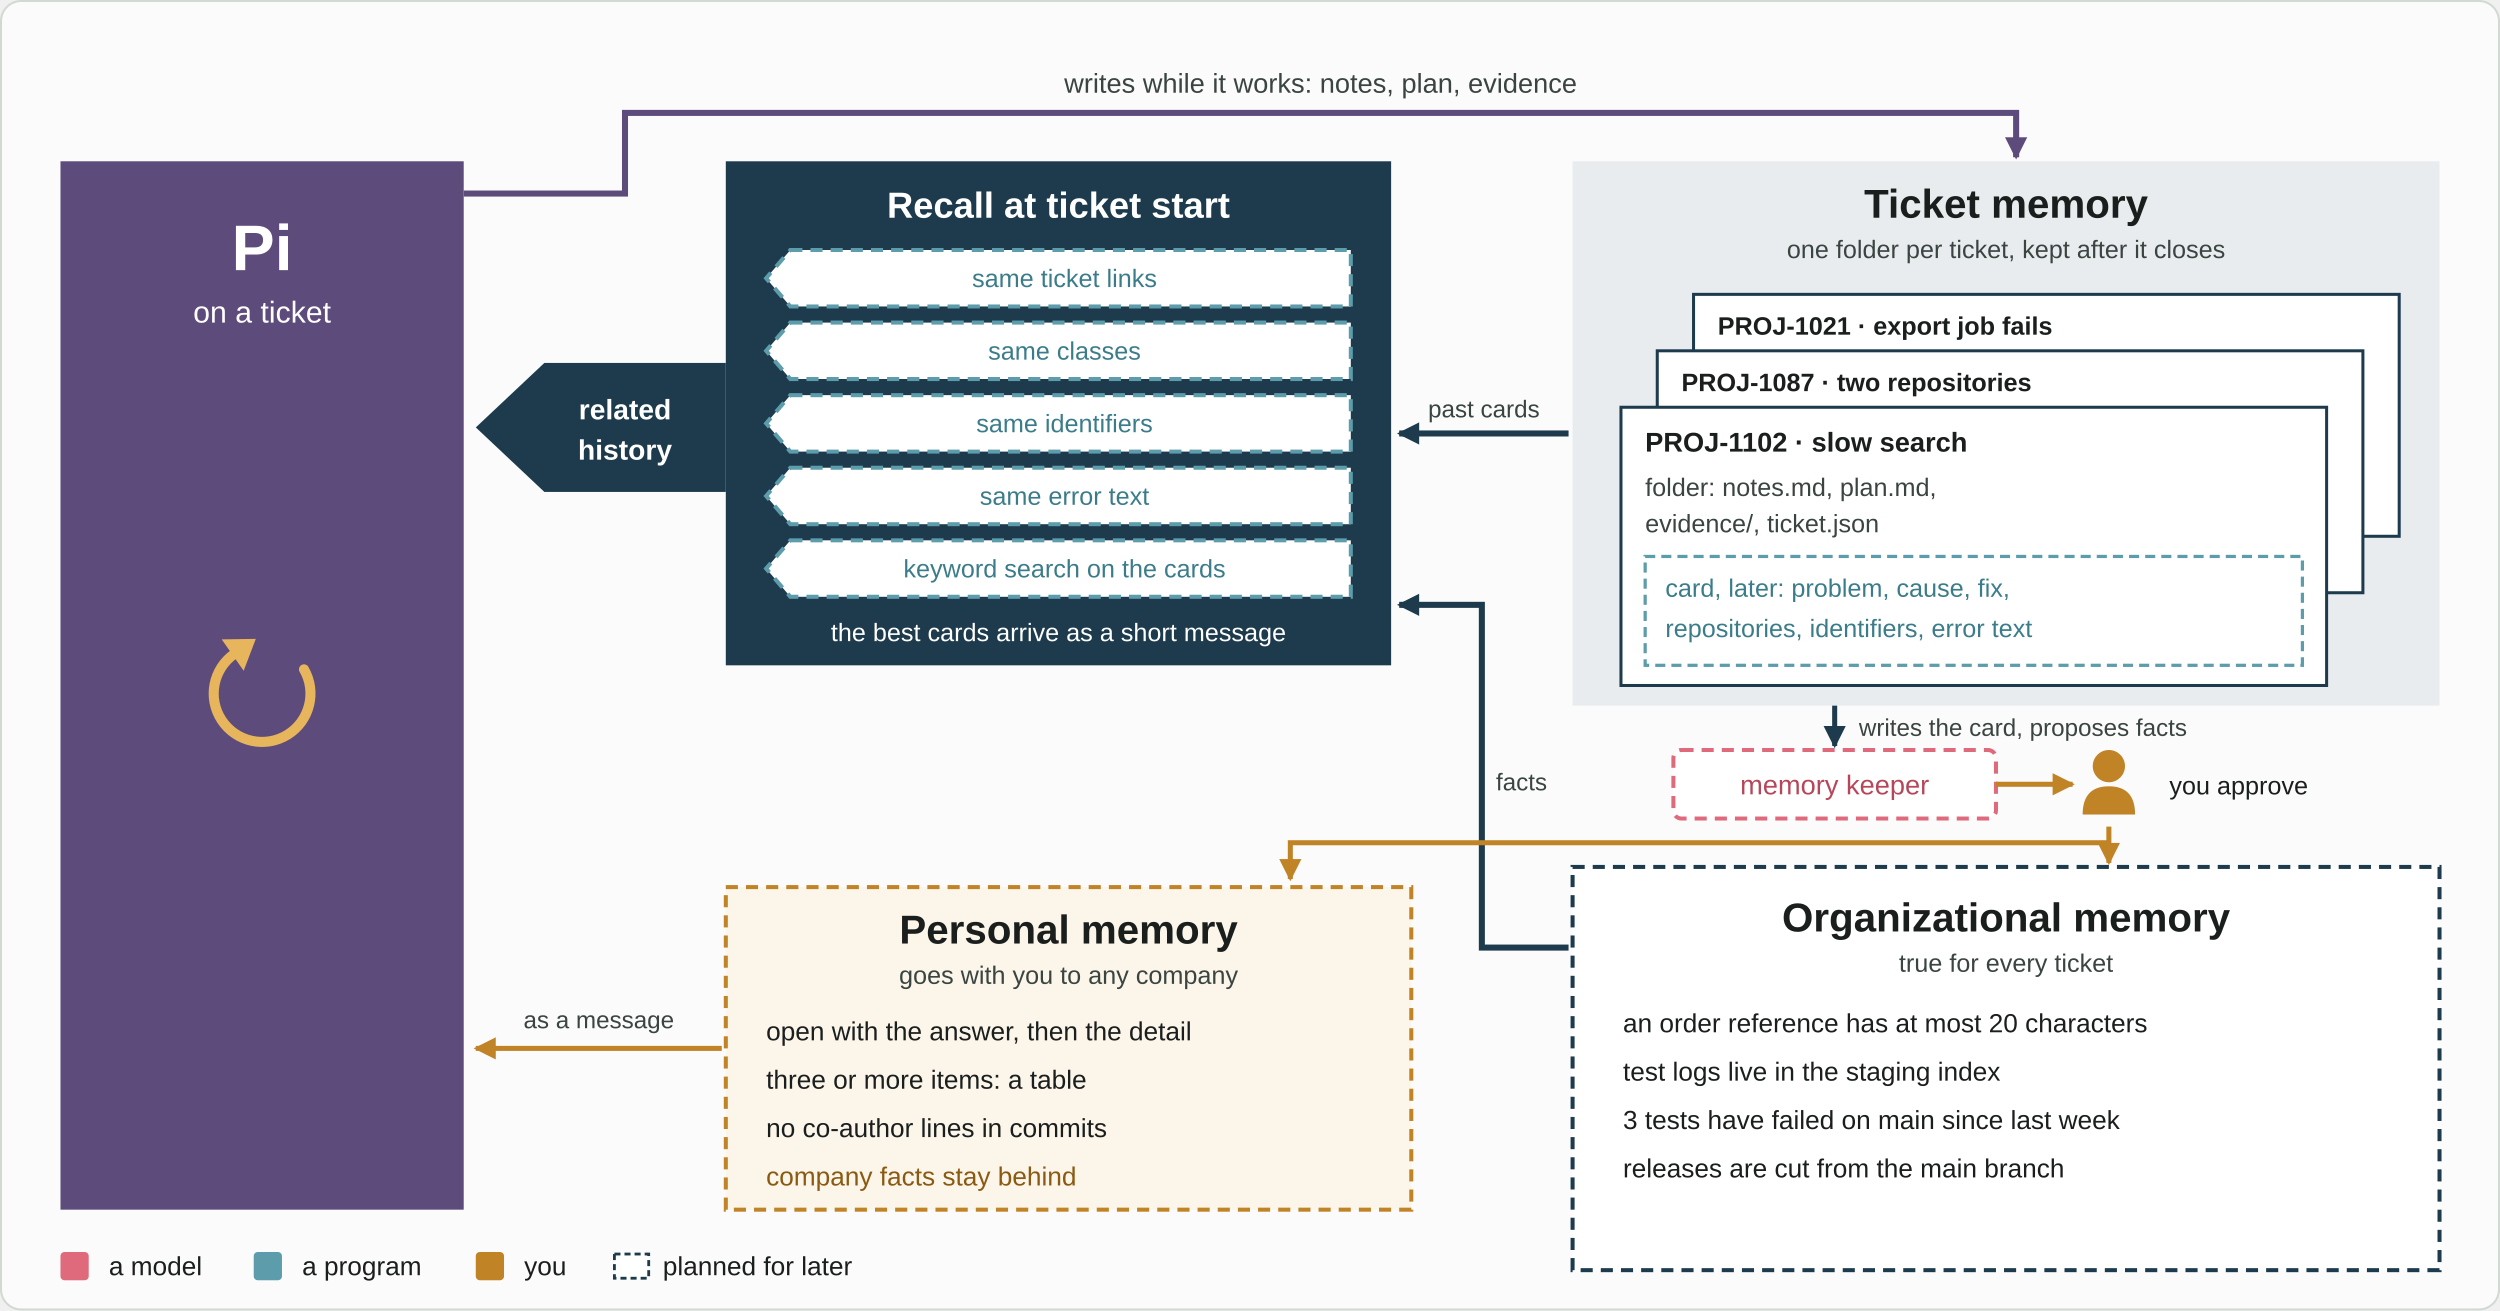
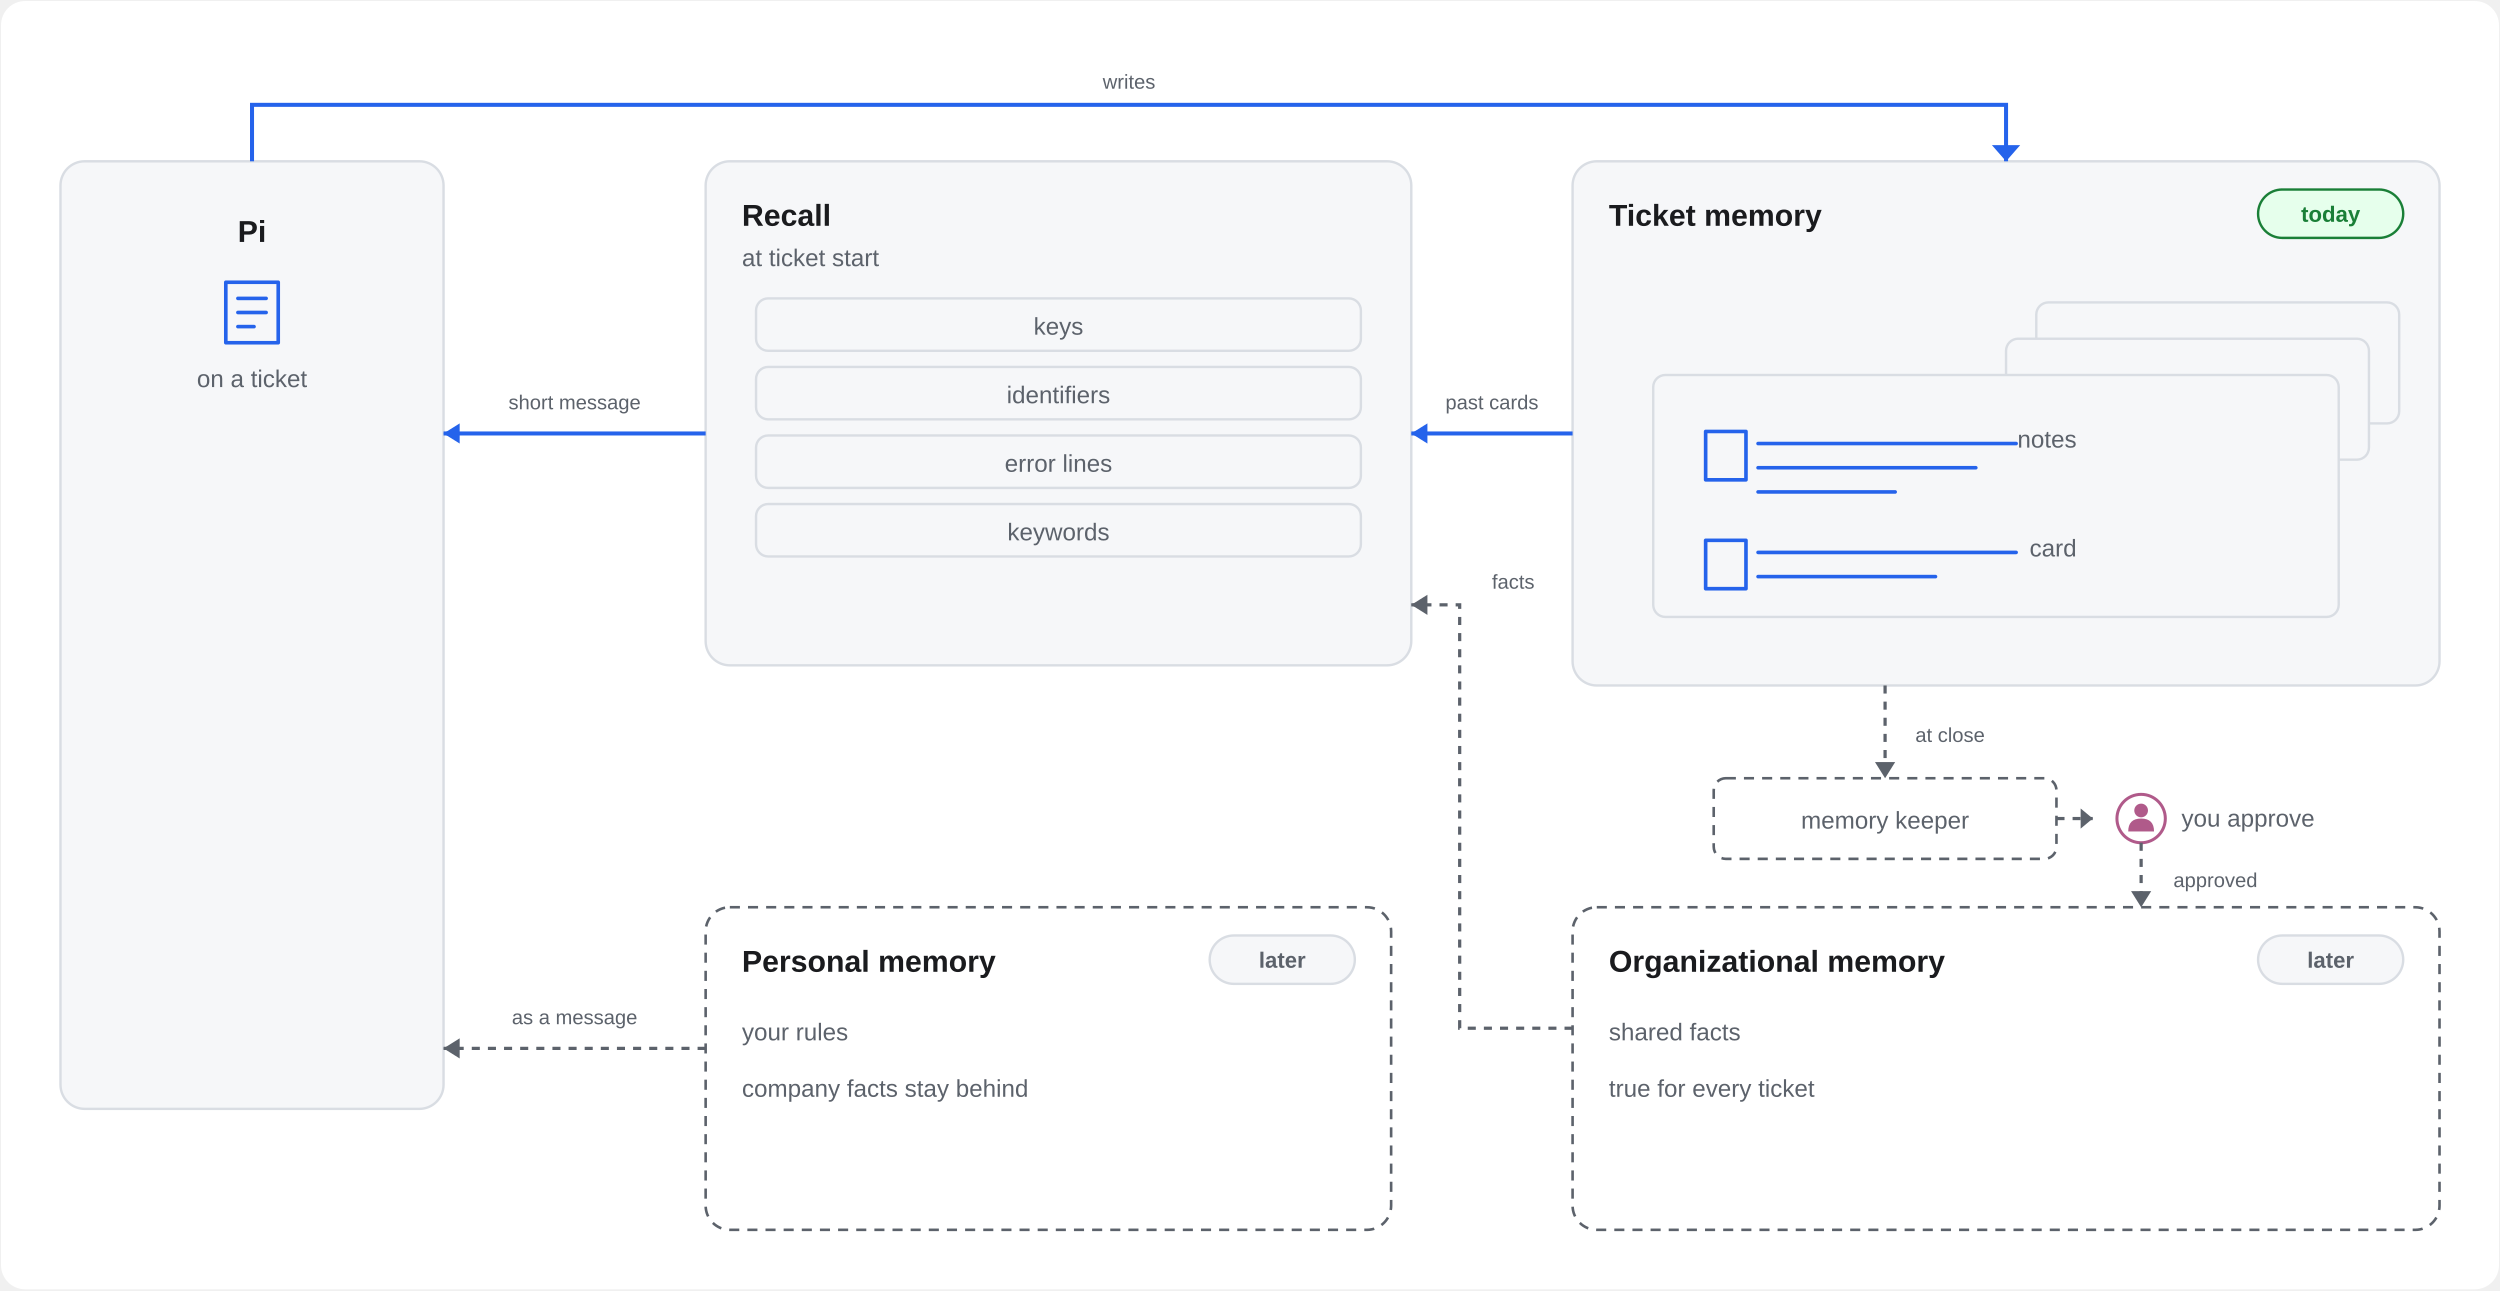
- <svg xmlns="http://www.w3.org/2000/svg" width="1240" height="650" viewBox="0 0 1240 650" role="img" aria-label="Three kinds of memory. Pi writes ticket memory while it works: notes, plan and evidence in one folder per ticket. Later, a memory keeper writes a card when a ticket closes and proposes organizational and personal facts, which are kept only after you approve them. At the start of a new ticket, recall matches it against past cards and hands Pi the related history as a short message." font-family="IBM Plex Sans, Segoe UI, Arial, sans-serif">
-   <rect x="0.5" y="0.5" width="1239" height="649" rx="10" fill="#FAFBFA" stroke="#D2D9D3" />
-   <defs>
-     <marker id="memkinds-head-5d4b7c-11" viewBox="0 0 10 10" refX="9" refY="5" markerUnits="userSpaceOnUse" markerWidth="11" markerHeight="11" orient="auto">
-       <path d="M0,0 L10,5 L0,10 z" fill="#5D4B7C" />
-     </marker>
-     <marker id="memkinds-head-1d3b4d-11" viewBox="0 0 10 10" refX="9" refY="5" markerUnits="userSpaceOnUse" markerWidth="11" markerHeight="11" orient="auto">
-       <path d="M0,0 L10,5 L0,10 z" fill="#1D3B4D" />
-     </marker>
-     <marker id="memkinds-head-c08326-11" viewBox="0 0 10 10" refX="9" refY="5" markerUnits="userSpaceOnUse" markerWidth="11" markerHeight="11" orient="auto">
-       <path d="M0,0 L10,5 L0,10 z" fill="#C08326" />
-     </marker>
-   </defs>
-   <rect x="30" y="80" width="200" height="520" fill="#5D4B7C" />
-   <text x="130" y="134" font-size="32" fill="#FFFFFF" font-weight="700" text-anchor="middle">Pi</text>
-   <text x="130" y="160" font-size="15" fill="#FFFFFF" text-anchor="middle">on a ticket</text>
-   <path d="M150.78 332 A24 24 0 1 1 116.23 324.34" fill="none" stroke="#E7B55B" stroke-width="5" stroke-linecap="round" stroke-linejoin="round" />
-   <polygon points="126.88,316.88 120.86,332.7 109.97,317.13" fill="#E7B55B" />
-   <path d="M230 96 H310 V56 H1000 V78" fill="none" stroke="#5D4B7C" stroke-width="3" marker-end="url(#memkinds-head-5d4b7c-11)" />
-   <text x="655" y="46" font-size="13.5" fill="#3A4440" text-anchor="middle">writes while it works: notes, plan, evidence</text>
-   <rect x="360" y="80" width="330" height="250" fill="#1D3B4D" />
-   <text x="525" y="108" font-size="18" fill="#FFFFFF" font-weight="700" text-anchor="middle">Recall at ticket start</text>
-   <polygon points="392,124 670,124 670,152 392,152 380,138" fill="#FFFFFF" stroke="#5C9CAB" stroke-width="2" stroke-dasharray="6 4" />
-   <text x="528" y="142.38" font-size="12.5" fill="#3B7C8A" text-anchor="middle">same ticket links</text>
-   <polygon points="392,160 670,160 670,188 392,188 380,174" fill="#FFFFFF" stroke="#5C9CAB" stroke-width="2" stroke-dasharray="6 4" />
-   <text x="528" y="178.38" font-size="12.5" fill="#3B7C8A" text-anchor="middle">same classes</text>
-   <polygon points="392,196 670,196 670,224 392,224 380,210" fill="#FFFFFF" stroke="#5C9CAB" stroke-width="2" stroke-dasharray="6 4" />
-   <text x="528" y="214.38" font-size="12.5" fill="#3B7C8A" text-anchor="middle">same identifiers</text>
-   <polygon points="392,232 670,232 670,260 392,260 380,246" fill="#FFFFFF" stroke="#5C9CAB" stroke-width="2" stroke-dasharray="6 4" />
-   <text x="528" y="250.38" font-size="12.5" fill="#3B7C8A" text-anchor="middle">same error text</text>
-   <polygon points="392,268 670,268 670,296 392,296 380,282" fill="#FFFFFF" stroke="#5C9CAB" stroke-width="2" stroke-dasharray="6 4" />
-   <text x="528" y="286.38" font-size="12.5" fill="#3B7C8A" text-anchor="middle">keyword search on the cards</text>
-   <text x="525" y="318" font-size="12.5" fill="#FFFFFF" text-anchor="middle">the best cards arrive as a short message</text>
-   <polygon points="360,180 270,180 236,212 270,244 360,244" fill="#1D3B4D" />
-   <text x="310" y="208" font-size="14" fill="#FFFFFF" font-weight="700" text-anchor="middle">related</text>
-   <text x="310" y="228" font-size="14" fill="#FFFFFF" font-weight="700" text-anchor="middle">history</text>
-   <rect x="780" y="80" width="430" height="270" fill="#E8ECEE" />
-   <text x="995" y="108" font-size="20" fill="#1A1F1D" font-weight="700" text-anchor="middle">Ticket memory</text>
-   <text x="995" y="128" font-size="12.5" fill="#3A4440" text-anchor="middle">one folder per ticket, kept after it closes</text>
-   <rect x="840" y="146" width="350" height="120" fill="#FFFFFF" stroke="#1D3B4D" stroke-width="1.5" />
-   <text x="852" y="166" font-size="12.5" fill="#1A1F1D" font-weight="700">PROJ-1021 · export job fails</text>
-   <rect x="822" y="174" width="350" height="120" fill="#FFFFFF" stroke="#1D3B4D" stroke-width="1.5" />
-   <text x="834" y="194" font-size="12.5" fill="#1A1F1D" font-weight="700">PROJ-1087 · two repositories</text>
-   <rect x="804" y="202" width="350" height="138" fill="#FFFFFF" stroke="#1D3B4D" stroke-width="1.5" />
-   <text x="816" y="224" font-size="13.5" fill="#1A1F1D" font-weight="700">PROJ-1102 · slow search</text>
-   <text x="816" y="246" font-size="12.5" fill="#3A4440">folder: notes.md, plan.md,</text>
-   <text x="816" y="264" font-size="12.5" fill="#3A4440">evidence/, ticket.json</text>
-   <rect x="816" y="276" width="326" height="54" fill="#FFFFFF" stroke="#5C9CAB" stroke-width="1.6" stroke-dasharray="5 3" />
-   <text x="826" y="296" font-size="12.5" fill="#3B7C8A">card, later: problem, cause, fix,</text>
-   <text x="826" y="316" font-size="12.5" fill="#3B7C8A">repositories, identifiers, error text</text>
-   <path d="M778 215 H694" fill="none" stroke="#1D3B4D" stroke-width="3" marker-end="url(#memkinds-head-1d3b4d-11)" />
-   <text x="736" y="207" font-size="12" fill="#3A4440" text-anchor="middle">past cards</text>
-   <rect x="780" y="430" width="430" height="200" fill="#FFFFFF" stroke="#1D3B4D" stroke-width="2" stroke-dasharray="6 4" />
-   <text x="995" y="462" font-size="20" fill="#1A1F1D" font-weight="700" text-anchor="middle">Organizational memory</text>
-   <text x="995" y="482" font-size="12.5" fill="#3A4440" text-anchor="middle">true for every ticket</text>
-   <text x="805" y="512" font-size="13" fill="#1A1F1D">an order reference has at most 20 characters</text>
-   <text x="805" y="536" font-size="13" fill="#1A1F1D">test logs live in the staging index</text>
-   <text x="805" y="560" font-size="13" fill="#1A1F1D">3 tests have failed on main since last week</text>
-   <text x="805" y="584" font-size="13" fill="#1A1F1D">releases are cut from the main branch</text>
-   <path d="M778 470 H735 V300 H694" fill="none" stroke="#1D3B4D" stroke-width="3" marker-end="url(#memkinds-head-1d3b4d-11)" />
-   <text x="742" y="392" font-size="12" fill="#3A4440">facts</text>
-   <path d="M910 350 V370" fill="none" stroke="#1D3B4D" stroke-width="2.5" marker-end="url(#memkinds-head-1d3b4d-11)" />
-   <rect x="830" y="372" width="160" height="34" rx="4" fill="#FFFFFF" stroke="#DF6A7C" stroke-width="2" stroke-dasharray="6 4" />
-   <text x="910" y="394" font-size="13.5" fill="#B6475A" text-anchor="middle">memory keeper</text>
-   <text x="922" y="365" font-size="12" fill="#3A4440">writes the card, proposes facts</text>
-   <path d="M990 389 H1028" fill="none" stroke="#C08326" stroke-width="2.5" marker-end="url(#memkinds-head-c08326-11)" />
-   <circle cx="1046" cy="380" r="8" fill="#C08326" />
-   <path d="M1033 404 Q1033 390 1046 390 Q1059 390 1059 404 Z" fill="#C08326" />
-   <text x="1076" y="394" font-size="12.5" fill="#1A1F1D">you approve</text>
-   <path d="M1046 410 V428" fill="none" stroke="#C08326" stroke-width="2.5" marker-end="url(#memkinds-head-c08326-11)" />
-   <path d="M1046 418 H640 V436" fill="none" stroke="#C08326" stroke-width="2.5" marker-end="url(#memkinds-head-c08326-11)" />
-   <rect x="360" y="440" width="340" height="160" fill="#FBF5EA" stroke="#C08326" stroke-width="2" stroke-dasharray="6 4" />
-   <text x="530" y="468" font-size="20" fill="#1A1F1D" font-weight="700" text-anchor="middle">Personal memory</text>
-   <text x="530" y="488" font-size="12.5" fill="#3A4440" text-anchor="middle">goes with you to any company</text>
-   <text x="380" y="516" font-size="13" fill="#1A1F1D">open with the answer, then the detail</text>
-   <text x="380" y="540" font-size="13" fill="#1A1F1D">three or more items: a table</text>
-   <text x="380" y="564" font-size="13" fill="#1A1F1D">no co-author lines in commits</text>
-   <text x="380" y="588" font-size="13" fill="#8A5A12">company facts stay behind</text>
-   <path d="M358 520 H236" fill="none" stroke="#C08326" stroke-width="2.5" marker-end="url(#memkinds-head-c08326-11)" />
-   <text x="297" y="510" font-size="12" fill="#3A4440" text-anchor="middle">as a message</text>
-   <rect x="30" y="621" width="14" height="14" rx="2" fill="#DF6A7C" />
-   <text x="54" y="632.5" font-size="13" fill="#1A1F1D">a model</text>
-   <rect x="125.85" y="621" width="14" height="14" rx="2" fill="#5C9CAB" />
-   <text x="149.85" y="632.5" font-size="13" fill="#1A1F1D">a program</text>
-   <rect x="235.99" y="621" width="14" height="14" rx="2" fill="#C08326" />
-   <text x="259.99" y="632.5" font-size="13" fill="#1A1F1D">you</text>
-   <rect x="304.75" y="622" width="17" height="12" fill="#FFFFFF" stroke="#1D3B4D" stroke-width="1.4" stroke-dasharray="3 2" />
-   <text x="328.75" y="632.5" font-size="13" fill="#1A1F1D">planned for later</text>
+ <svg xmlns="http://www.w3.org/2000/svg" width="1240" height="640" viewBox="0 0 1240 640" role="img" aria-label="Three kinds of memory, and the paths between them. Pi writes ticket memory while it works: one folder per ticket, with notes and a card. At the start of a later ticket, recall matches the new ticket's keys, identifiers, error lines and words against past cards, and hands Pi a short message. Still design: at close a memory keeper writes the card and proposes organizational facts, which you approve, and personal rules that go with you from company to company, while the company's facts stay behind." font-family="IBM Plex Sans, Segoe UI, Arial, sans-serif">
+   <style>
+     .bg { fill: #ffffff; }
+     .node { fill: #f6f7f9; stroke: #d9dde3; stroke-width: 1.2; }
+     .panel { fill: none; stroke: #5c626b; stroke-width: 1.3; stroke-dasharray: 5 4; }
+     .marker-ring { fill: #ffffff; stroke: #b05a8a; stroke-width: 1.5; }
+     .title { fill: #1a1b1e; font-size: 15px; font-weight: 700; }
+     .label { fill: #1a1b1e; font-size: 13px; font-weight: 700; }
+     .muted { fill: #5c626b; font-size: 12px; }
+     .edge { fill: #5c626b; font-size: 10px; }
+     .accent { fill: none; stroke: #2563eb; stroke-width: 1.8; stroke-linecap: round; stroke-linejoin: round; }
+     .you { fill: #b05a8a; }
+     .dot { fill: #2563eb; }
+     .path { fill: none; stroke: #2563eb; stroke-width: 2; }
+     .later-path { fill: none; stroke: #5c626b; stroke-width: 1.6; stroke-dasharray: 4 4; }
+     .arrowhead { fill: #2563eb; }
+     .later-head { fill: #5c626b; }
+     .chip-muted { fill: #f6f7f9; stroke: #d9dde3; stroke-width: 1.2; }
+     .chip-muted-text { fill: #5c626b; font-size: 11px; font-weight: 700; }
+     .chip-ok { fill: #e6ffec; stroke: #1a7f37; stroke-width: 1.2; }
+     .chip-ok-text { fill: #1a7f37; font-size: 11px; font-weight: 700; }
+     @media (prefers-color-scheme: dark) {
+       .bg { fill: #111113; }
+       .node { fill: #18181b; stroke: #2c2c31; }
+       .panel { stroke: #9a9aa2; }
+       .marker-ring { fill: #18181b; stroke: #d98ab8; }
+       .title { fill: #e7e7ea; }
+       .label { fill: #e7e7ea; }
+       .muted { fill: #9a9aa2; }
+       .edge { fill: #9a9aa2; }
+       .accent { stroke: #7aa2f7; }
+       .you { fill: #d98ab8; }
+       .dot { fill: #7aa2f7; }
+       .path { stroke: #7aa2f7; }
+       .later-path { stroke: #9a9aa2; }
+       .arrowhead { fill: #7aa2f7; }
+       .later-head { fill: #9a9aa2; }
+       .chip-muted { fill: #202024; stroke: #2c2c31; }
+       .chip-muted-text { fill: #9a9aa2; }
+       .chip-ok { fill: #14251a; stroke: #6ccb8a; }
+       .chip-ok-text { fill: #6ccb8a; }
+     }
+   </style>
+   <rect class="bg" x="0.5" y="0.5" width="1239" height="639" rx="12" />
+   <rect class="node" x="30" y="80" width="190" height="470" rx="12" />
+   <text class="title" x="125" y="120" text-anchor="middle">Pi</text>
+   <path class="accent" d="M112 140 h26 v30 h-26 z M118 148 H132 M118 155 H132 M118 162 H126" />
+   <text class="muted" x="125" y="192" text-anchor="middle">on a ticket</text>
+   <rect class="node" x="780" y="80" width="430" height="260" rx="12" />
+   <text class="title" x="798" y="112">Ticket memory</text>
+   <rect class="chip-ok" x="1120" y="94" width="72" height="24" rx="12" />
+   <text class="chip-ok-text" x="1156" y="110" text-anchor="middle">today</text>
+   <rect class="node" x="1010" y="150" width="180" height="60" rx="6" />
+   <rect class="node" x="995" y="168" width="180" height="60" rx="6" />
+   <rect class="node" x="820" y="186" width="340" height="120" rx="6" />
+   <path class="accent" d="M846 214 h20 v24 h-20 z M872 220 H1000 M872 232 H980 M872 244 H940" />
+   <text class="muted" x="1030" y="222" text-anchor="end">notes</text>
+   <path class="accent" d="M846 268 h20 v24 h-20 z M872 274 H1000 M872 286 H960" />
+   <text class="muted" x="1030" y="276" text-anchor="end">card</text>
+   <rect class="node" x="350" y="80" width="350" height="250" rx="12" />
+   <text class="title" x="368" y="112">Recall</text>
+   <text class="muted" x="368" y="132">at ticket start</text>
+   <rect class="node" x="375" y="148" width="300" height="26" rx="6" />
+   <text class="muted" x="525" y="166" text-anchor="middle">keys</text>
+   <rect class="node" x="375" y="182" width="300" height="26" rx="6" />
+   <text class="muted" x="525" y="200" text-anchor="middle">identifiers</text>
+   <rect class="node" x="375" y="216" width="300" height="26" rx="6" />
+   <text class="muted" x="525" y="234" text-anchor="middle">error lines</text>
+   <rect class="node" x="375" y="250" width="300" height="26" rx="6" />
+   <text class="muted" x="525" y="268" text-anchor="middle">keywords</text>
+   <rect class="panel" x="850" y="386" width="170" height="40" rx="6" />
+   <text class="muted" x="935" y="411" text-anchor="middle">memory keeper</text>
+   <circle class="marker-ring" cx="1062" cy="406" r="12" />
+   <circle class="you" cx="1062" cy="402" r="3.4" />
+   <path class="you" d="M1055.6 412.4 Q1055.6 406 1062 406 Q1068.4 406 1068.4 412.4 Z" />
+   <text class="muted" x="1082" y="410">you approve</text>
+   <rect class="panel" x="780" y="450" width="430" height="160" rx="12" />
+   <text class="title" x="798" y="482">Organizational memory</text>
+   <rect class="chip-muted" x="1120" y="464" width="72" height="24" rx="12" />
+   <text class="chip-muted-text" x="1156" y="480" text-anchor="middle">later</text>
+   <text class="muted" x="798" y="516">shared facts</text>
+   <text class="muted" x="798" y="544">true for every ticket</text>
+   <rect class="panel" x="350" y="450" width="340" height="160" rx="12" />
+   <text class="title" x="368" y="482">Personal memory</text>
+   <rect class="chip-muted" x="600" y="464" width="72" height="24" rx="12" />
+   <text class="chip-muted-text" x="636" y="480" text-anchor="middle">later</text>
+   <text class="muted" x="368" y="516">your rules</text>
+   <text class="muted" x="368" y="544">company facts stay behind</text>
+   <path class="path" d="M125 80 V52 H995 V80" />
+   <path id="memkinds55-arrow-writes" class="arrowhead" d="M988 72 L995 80 L1002 72 z" />
+   <text class="edge" x="560" y="44" text-anchor="middle">writes</text>
+   <path class="path" d="M780 215 H700" />
+   <path id="memkinds55-arrow-cards" class="arrowhead" d="M708 210 L700 215 L708 220 z" />
+   <text class="edge" x="740" y="203" text-anchor="middle">past cards</text>
+   <path class="path" d="M350 215 H220" />
+   <path id="memkinds55-arrow-message" class="arrowhead" d="M228 210 L220 215 L228 220 z" />
+   <text class="edge" x="285" y="203" text-anchor="middle">short message</text>
+   <path class="later-path" d="M935 340 V386" />
+   <path id="memkinds55-arrow-keeper" class="later-head" d="M930 378 L935 386 L940 378 z" />
+   <text class="edge" x="950" y="368">at close</text>
+   <path class="later-path" d="M1020 406 H1038" />
+   <path id="memkinds55-arrow-you" class="later-head" d="M1032 401 L1038 406 L1032 411 z" />
+   <path class="later-path" d="M1062 418 V450" />
+   <path id="memkinds55-arrow-approved" class="later-head" d="M1057 442 L1062 450 L1067 442 z" />
+   <text class="edge" x="1078" y="440">approved</text>
+   <path class="later-path" d="M780 510 H724 V300 H700" />
+   <path id="memkinds55-arrow-facts" class="later-head" d="M708 295 L700 300 L708 305 z" />
+   <text class="edge" x="740" y="292">facts</text>
+   <path class="later-path" d="M350 520 H220" />
+   <path id="memkinds55-arrow-personal" class="later-head" d="M228 515 L220 520 L228 525 z" />
+   <text class="edge" x="285" y="508" text-anchor="middle">as a message</text>
</svg>
